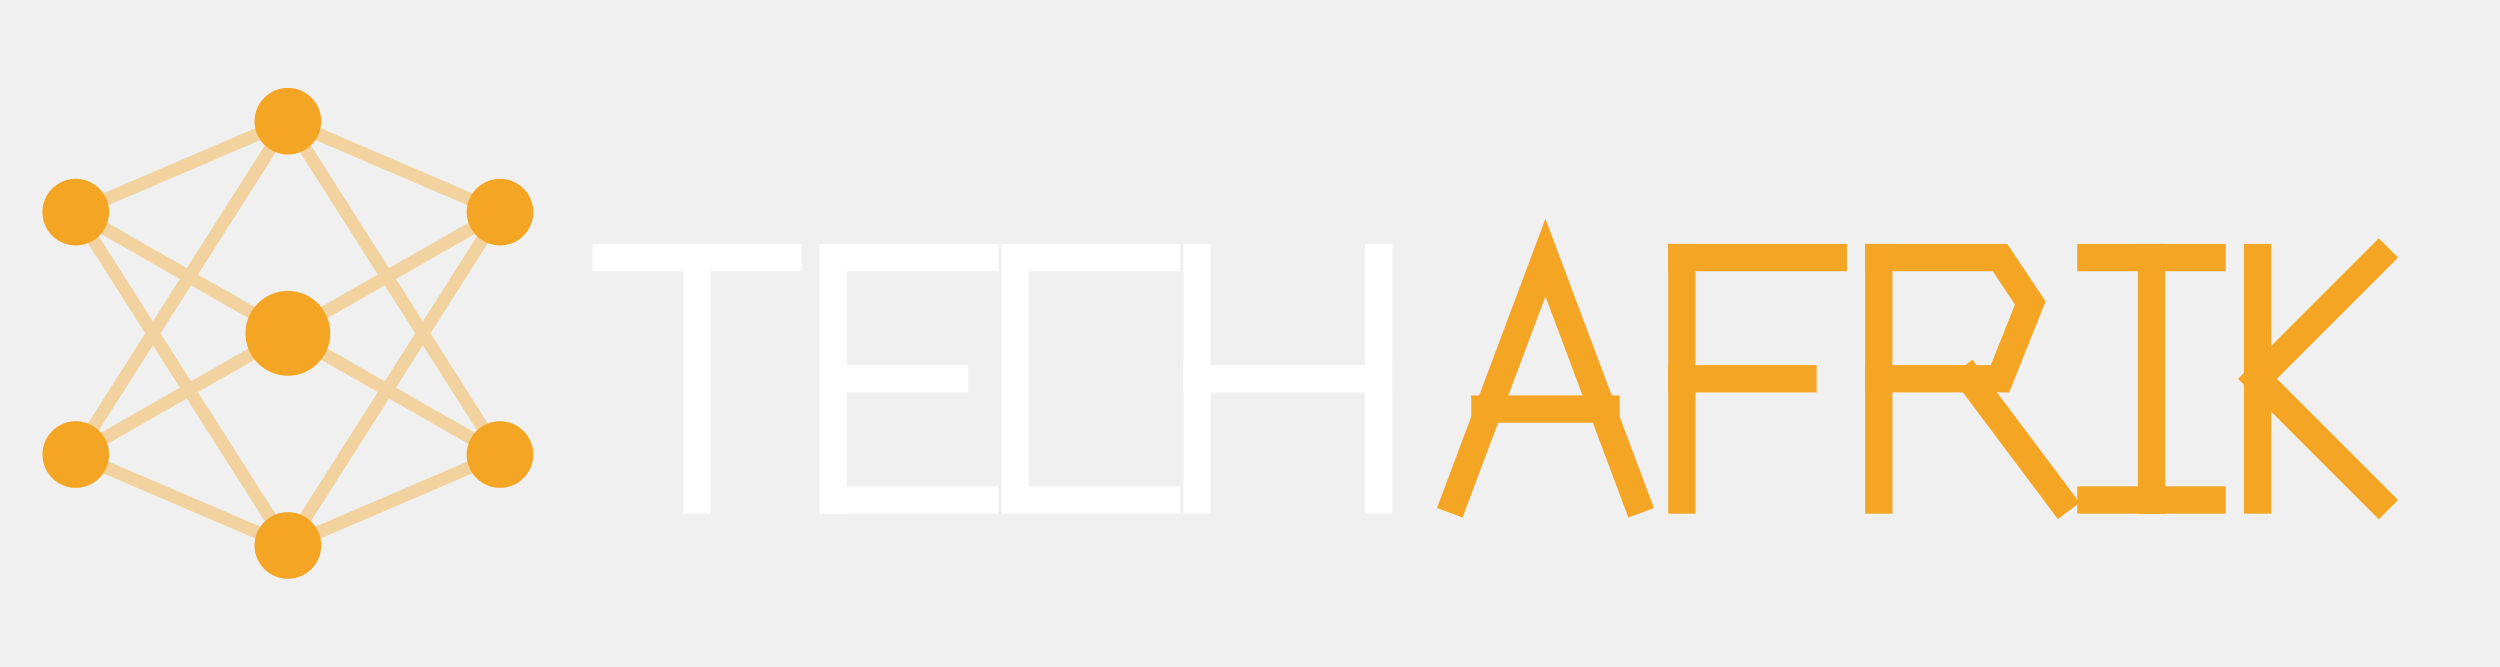
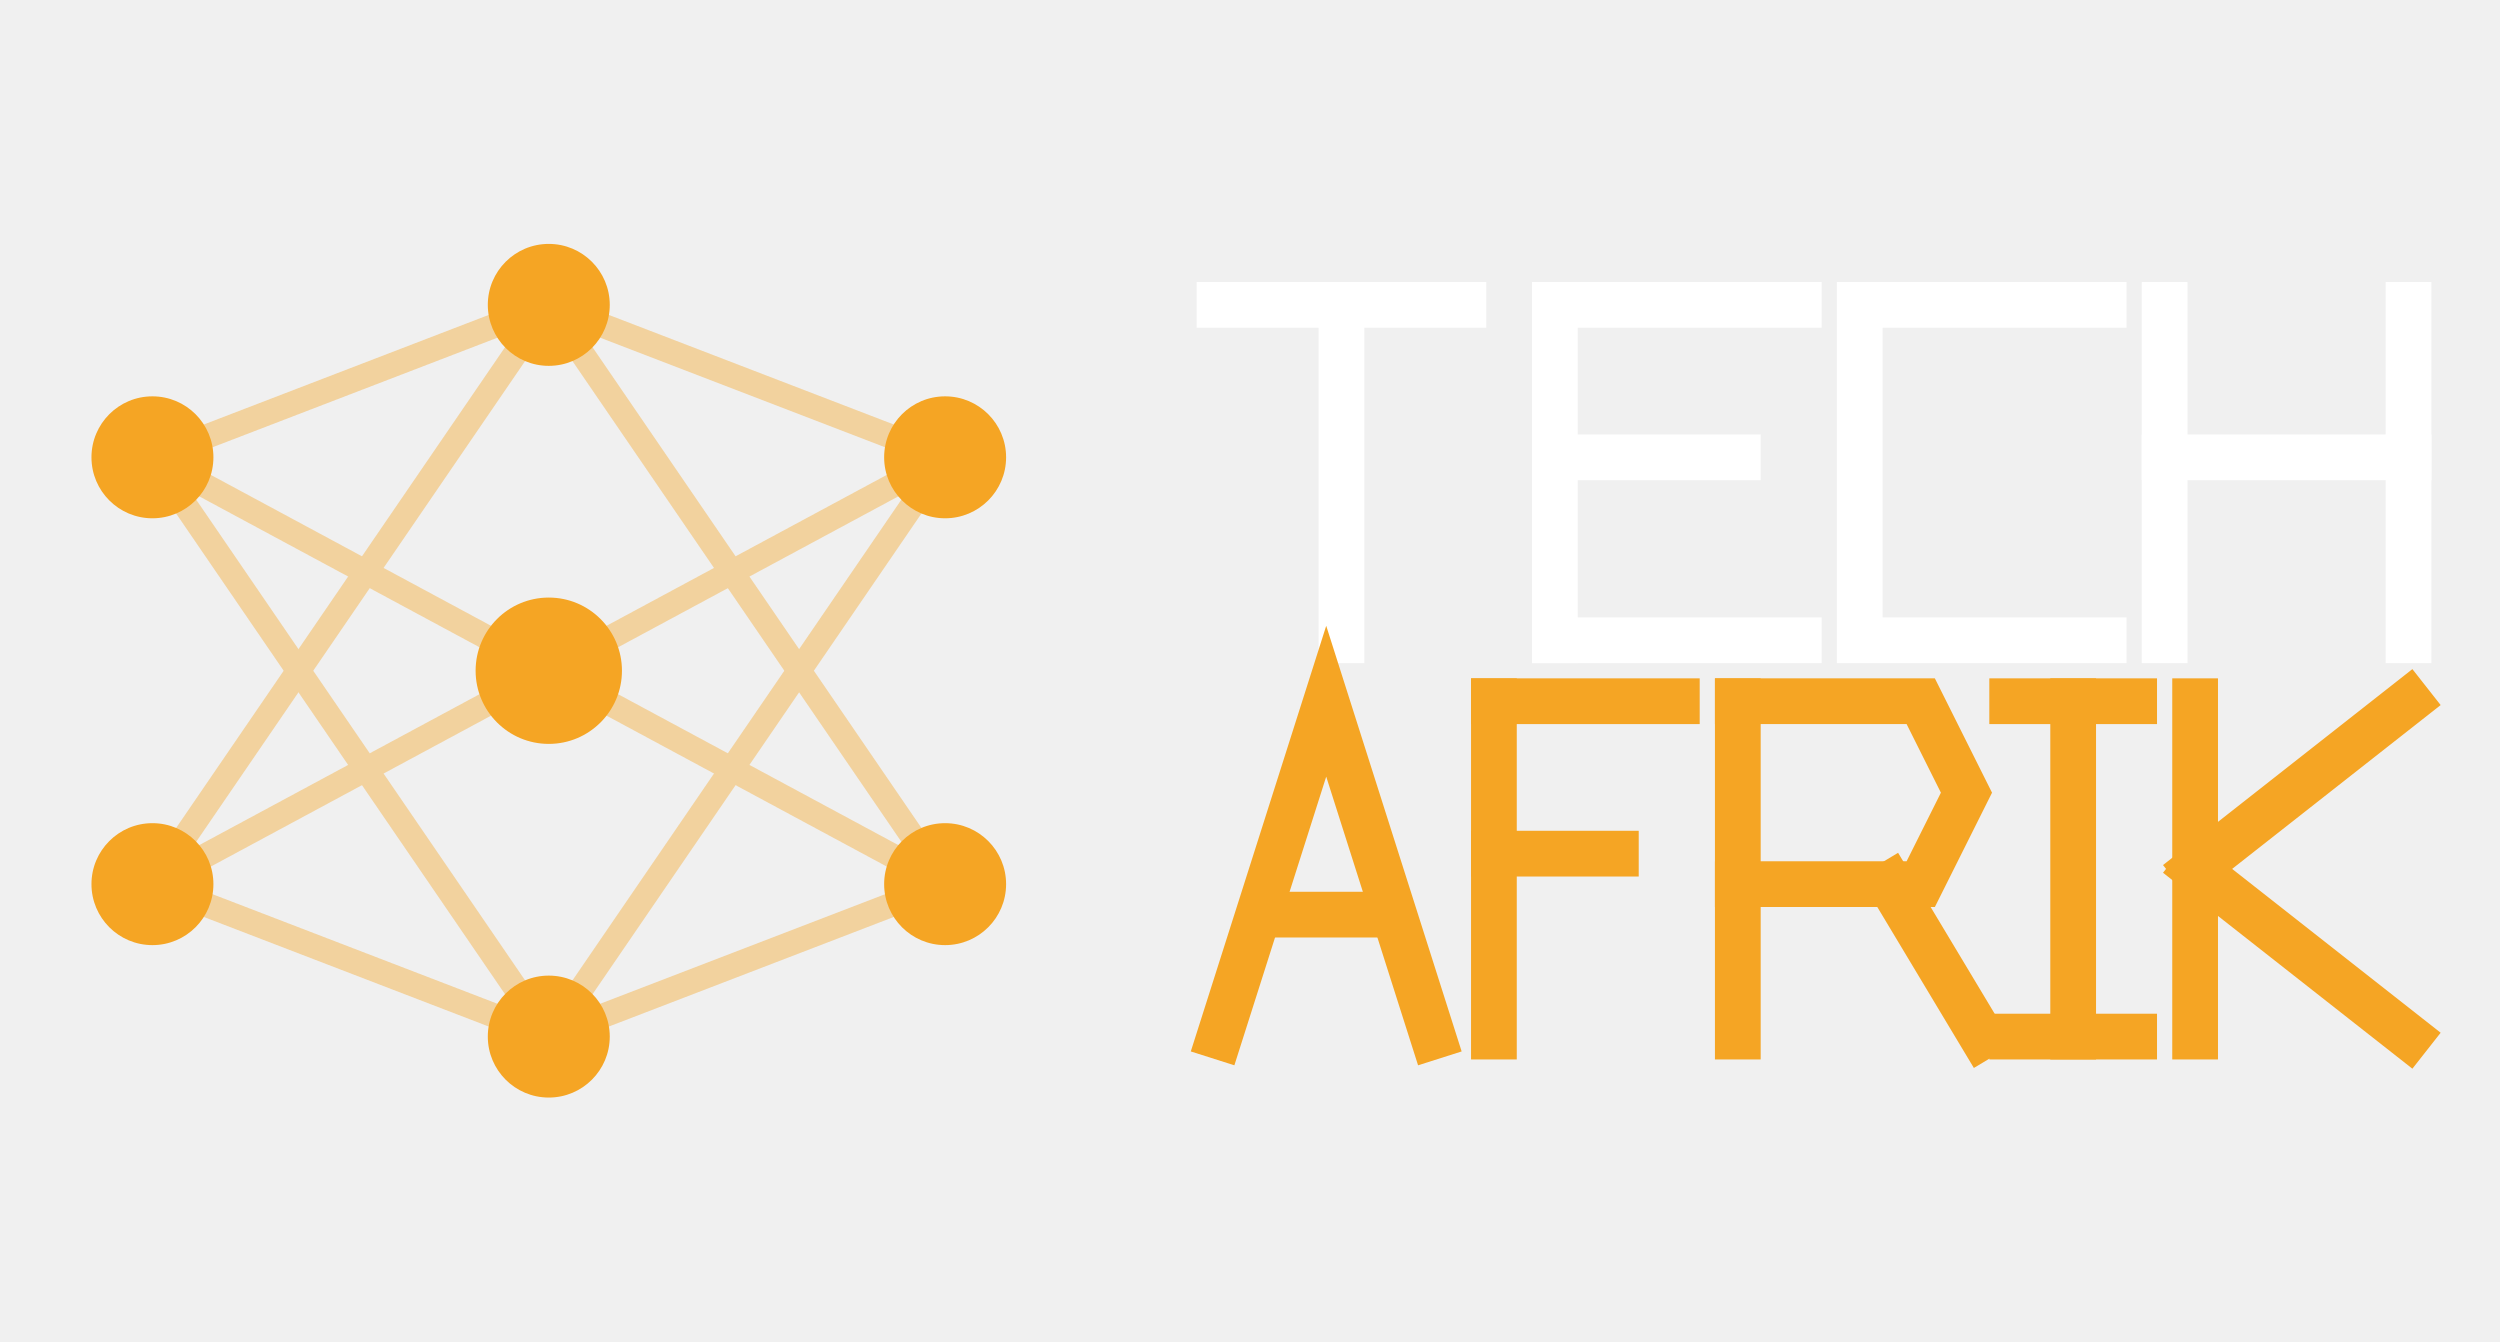
- <svg xmlns="http://www.w3.org/2000/svg" viewBox="0 0 165 44" role="img" aria-label="TechAfrik logo">
-   <g stroke="#f5a524" stroke-width="0.85" opacity="0.4">
-     <line x1="5" y1="14" x2="19" y2="8" />
-     <line x1="5" y1="14" x2="19" y2="22" />
-     <line x1="5" y1="14" x2="19" y2="36" />
-     <line x1="5" y1="30" x2="19" y2="8" />
-     <line x1="5" y1="30" x2="19" y2="22" />
-     <line x1="5" y1="30" x2="19" y2="36" />
+ <svg xmlns="http://www.w3.org/2000/svg" viewBox="0 0 82 44" role="img" aria-label="TechAfrik logo">
+   <g stroke="#f5a524" stroke-width="0.8" opacity="0.4">
+     <line x1="5" y1="15" x2="18" y2="10" />
+     <line x1="5" y1="15" x2="18" y2="22" />
+     <line x1="5" y1="15" x2="18" y2="34" />
+     <line x1="5" y1="29" x2="18" y2="10" />
+     <line x1="5" y1="29" x2="18" y2="22" />
+     <line x1="5" y1="29" x2="18" y2="34" />
  </g>
-   <g stroke="#f5a524" stroke-width="0.85" opacity="0.4">
-     <line x1="19" y1="8" x2="33" y2="14" />
-     <line x1="19" y1="8" x2="33" y2="30" />
-     <line x1="19" y1="22" x2="33" y2="14" />
-     <line x1="19" y1="22" x2="33" y2="30" />
-     <line x1="19" y1="36" x2="33" y2="14" />
-     <line x1="19" y1="36" x2="33" y2="30" />
+   <g stroke="#f5a524" stroke-width="0.8" opacity="0.4">
+     <line x1="18" y1="10" x2="31" y2="15" />
+     <line x1="18" y1="10" x2="31" y2="29" />
+     <line x1="18" y1="22" x2="31" y2="15" />
+     <line x1="18" y1="22" x2="31" y2="29" />
+     <line x1="18" y1="34" x2="31" y2="15" />
+     <line x1="18" y1="34" x2="31" y2="29" />
  </g>
  <g fill="#f5a524">
-     <circle cx="5" cy="14" r="2.2" />
-     <circle cx="5" cy="30" r="2.2" />
-     <circle cx="19" cy="8" r="2.2" />
-     <circle cx="19" cy="22" r="2.8" />
-     <circle cx="19" cy="36" r="2.2" />
-     <circle cx="33" cy="14" r="2.2" />
-     <circle cx="33" cy="30" r="2.2" />
+     <circle cx="5" cy="15" r="2" />
+     <circle cx="5" cy="29" r="2" />
+     <circle cx="18" cy="10" r="2" />
+     <circle cx="18" cy="22" r="2.4" />
+     <circle cx="18" cy="34" r="2" />
+     <circle cx="31" cy="15" r="2" />
+     <circle cx="31" cy="29" r="2" />
  </g>
-   <g fill="none" stroke="#ffffff" stroke-width="1.8" stroke-linecap="square" stroke-linejoin="miter">
-     <line x1="40" y1="17" x2="52" y2="17" />
-     <line x1="46" y1="17" x2="46" y2="33" />
-     <line x1="55" y1="17" x2="55" y2="33" />
-     <line x1="55" y1="17" x2="65" y2="17" />
-     <line x1="55" y1="25" x2="63" y2="25" />
-     <line x1="55" y1="33" x2="65" y2="33" />
-     <polyline points="77,17 67,17 67,33 77,33" />
-     <line x1="79" y1="17" x2="79" y2="33" />
-     <line x1="91" y1="17" x2="91" y2="33" />
-     <line x1="79" y1="25" x2="91" y2="25" />
+   <g fill="none" stroke="#ffffff" stroke-width="1.5" stroke-linecap="square" stroke-linejoin="miter">
+     <line x1="40" y1="10" x2="48" y2="10" />
+     <line x1="44" y1="10" x2="44" y2="21" />
+     <line x1="51" y1="10" x2="51" y2="21" />
+     <line x1="51" y1="10" x2="59" y2="10" />
+     <line x1="51" y1="15" x2="57" y2="15" />
+     <line x1="51" y1="21" x2="59" y2="21" />
+     <polyline points="69,10 61,10 61,21 69,21" />
+     <line x1="71" y1="10" x2="71" y2="21" />
+     <line x1="79" y1="10" x2="79" y2="21" />
+     <line x1="71" y1="15" x2="79" y2="15" />
  </g>
-   <g fill="none" stroke="#f5a524" stroke-width="1.8" stroke-linecap="square" stroke-linejoin="miter">
-     <polyline points="96,33 102,17 108,33" />
-     <line x1="98" y1="27" x2="106" y2="27" />
-     <line x1="111" y1="17" x2="111" y2="33" />
-     <line x1="111" y1="17" x2="121" y2="17" />
-     <line x1="111" y1="25" x2="119" y2="25" />
-     <line x1="124" y1="17" x2="124" y2="33" />
-     <polyline points="124,17 132,17 134,20 132,25 124,25" />
-     <line x1="130" y1="25" x2="136" y2="33" />
-     <line x1="142" y1="17" x2="142" y2="33" />
-     <line x1="138" y1="17" x2="146" y2="17" />
-     <line x1="138" y1="33" x2="146" y2="33" />
-     <line x1="149" y1="17" x2="149" y2="33" />
-     <line x1="157" y1="17" x2="149" y2="25" />
-     <line x1="149" y1="25" x2="157" y2="33" />
+   <g fill="none" stroke="#f5a524" stroke-width="1.5" stroke-linecap="square" stroke-linejoin="miter">
+     <polyline points="40,34 43.5,23 47,34" />
+     <line x1="41.5" y1="30" x2="45.5" y2="30" />
+     <line x1="49" y1="23" x2="49" y2="34" />
+     <line x1="49" y1="23" x2="55" y2="23" />
+     <line x1="49" y1="28" x2="53" y2="28" />
+     <line x1="57" y1="23" x2="57" y2="34" />
+     <polyline points="57,23 63,23 64.5,26 63,29 57,29" />
+     <line x1="62" y1="29" x2="65" y2="34" />
+     <line x1="68" y1="23" x2="68" y2="34" />
+     <line x1="66" y1="23" x2="70" y2="23" />
+     <line x1="66" y1="34" x2="70" y2="34" />
+     <line x1="72" y1="23" x2="72" y2="34" />
+     <line x1="79" y1="23" x2="72" y2="28.5" />
+     <line x1="72" y1="28.5" x2="79" y2="34" />
  </g>
</svg>
